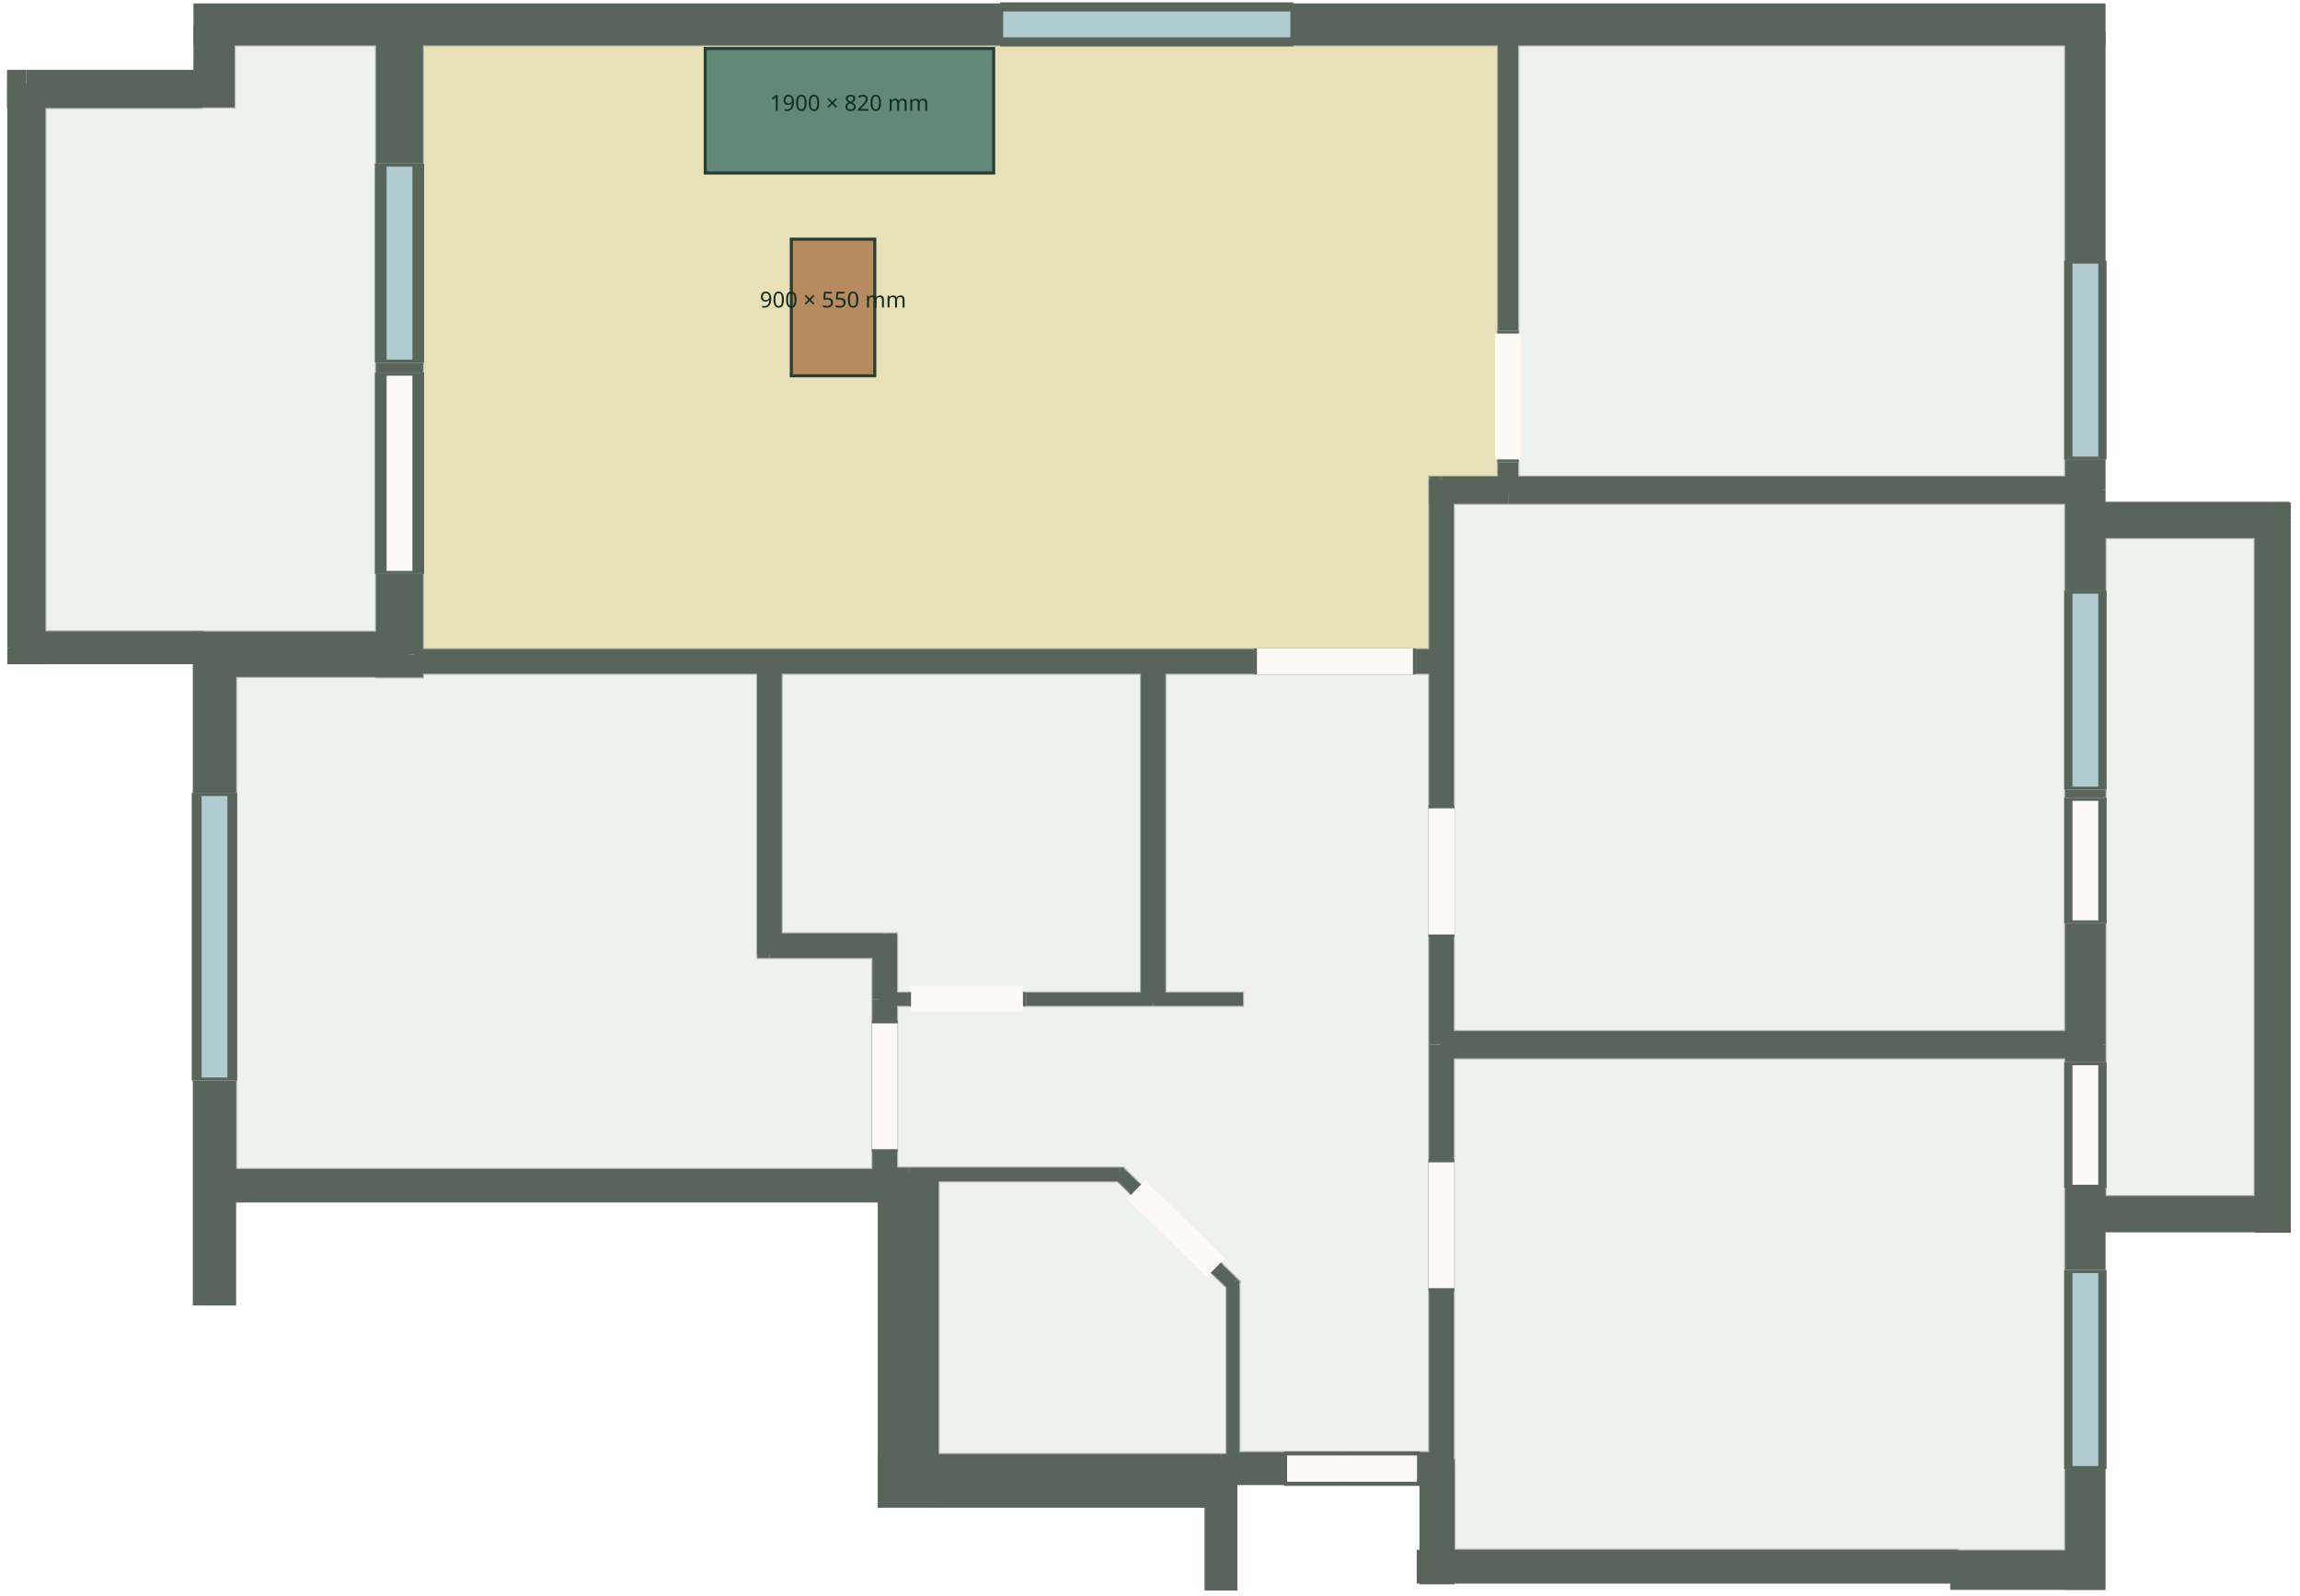
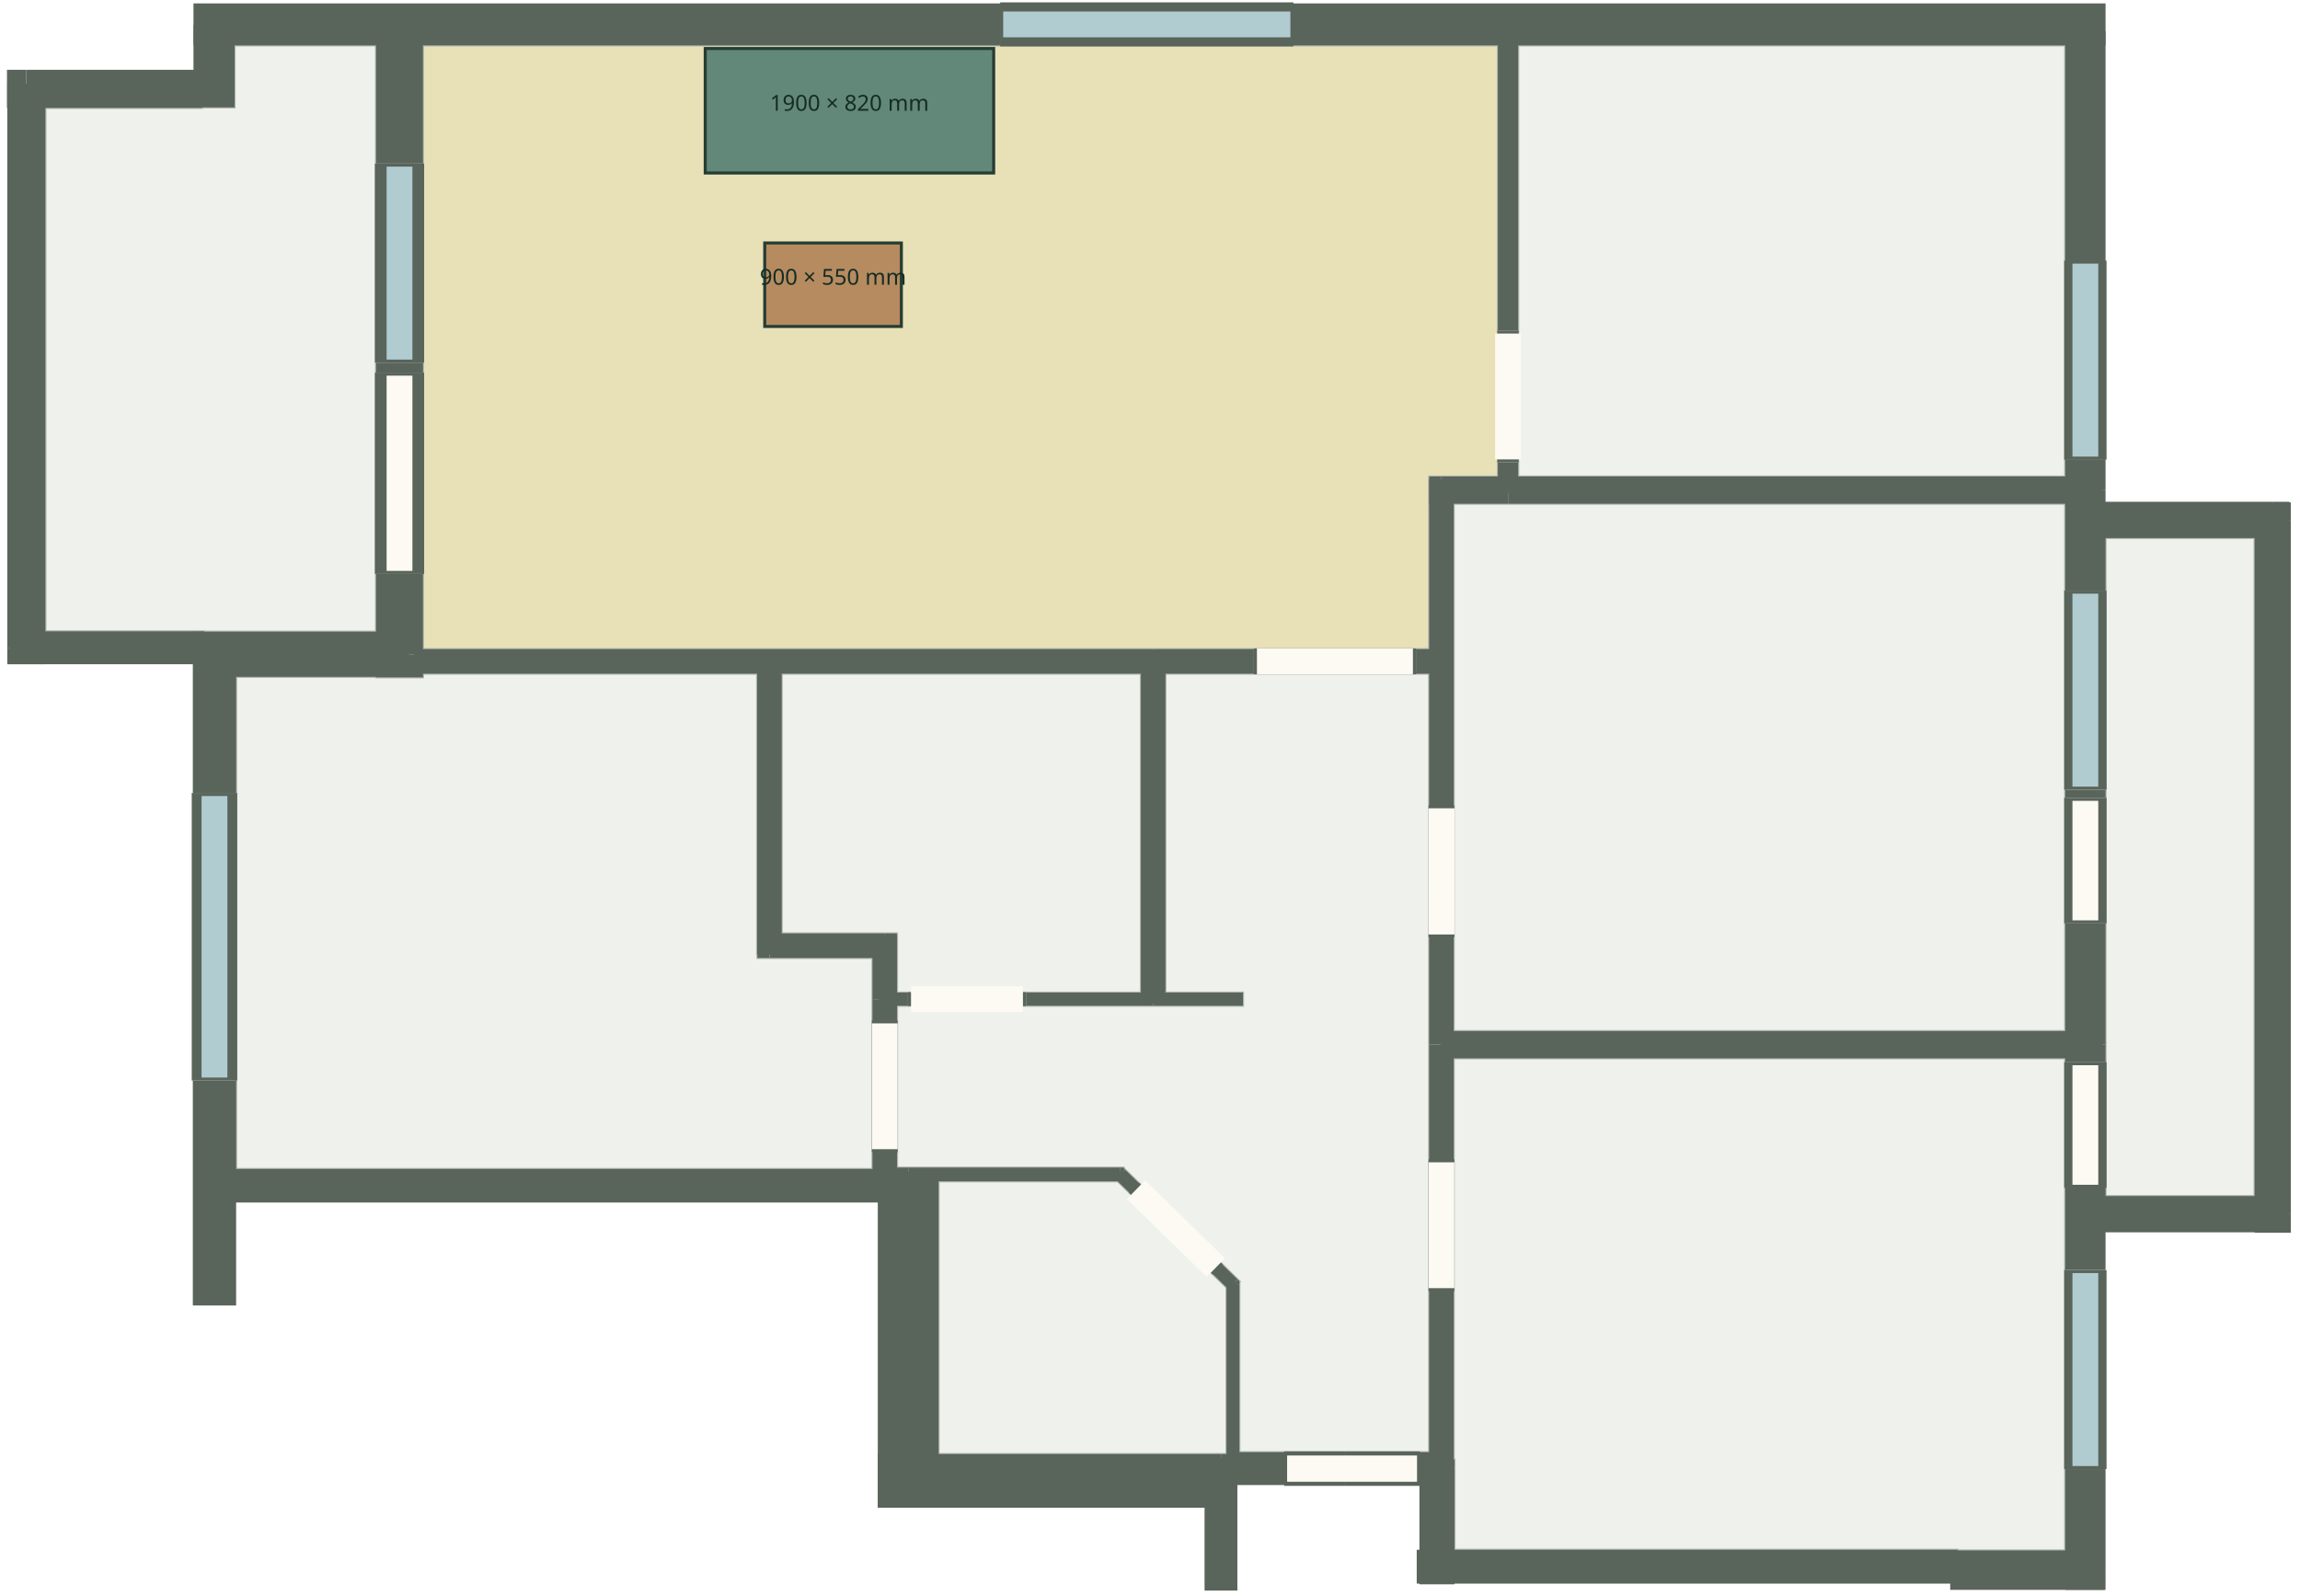
<svg xmlns="http://www.w3.org/2000/svg" viewBox="-300 -300 15149.368 10512.586" role="img">
  <polygon points="13301.821,3019.257 13301.821,6491.274 9276.152,6491.274 9276.152,3019.257" fill="#eff1ed" stroke="#b0b6af" stroke-width="12" />
  <polygon points="14549.368,7578.222 13569.510,7578.222 13569.510,3245.099 14549.368,3245.099" fill="#eff1ed" stroke="#b0b6af" stroke-width="12" />
  <polygon points="5883.060,9277.675 5883.060,7482.749 7061.578,7482.749 7777.575,8181.404 7777.575,9277.675" fill="#eff1ed" stroke="#b0b6af" stroke-width="12" />
  <polygon points="9565.025,0.000 9565.025,2837.936 9113.113,2837.936 9113.113,2858.157 9112.519,2858.157 9112.519,3975.179 2486.982,3975.179 2486.982,0.000" fill="#e8e1b7" stroke="#b0b6af" stroke-width="12" />
  <polygon points="4849.740,5847.929 4849.740,4138.812 7213.685,4138.812 7213.685,6237.742 5609.442,6237.742 5609.442,5858.074 5607.851,5858.074 5607.851,5847.930" fill="#eff1ed" stroke="#b0b6af" stroke-width="12" />
  <polygon points="13301.821,0.000 13301.821,2837.936 9700.667,2837.936 9700.667,0.000" fill="#eff1ed" stroke="#b0b6af" stroke-width="12" />
  <polygon points="9112.519,4138.812 9112.519,9265.344 7864.212,9265.344 7864.212,8144.938 7867.118,8141.959 7102.208,7395.575 7102.208,7390.701 5609.442,7390.701 5609.442,6326.084 7888.114,6326.084 7888.114,6237.742 7377.319,6237.742 7377.319,4138.812" fill="#eff1ed" stroke="#b0b6af" stroke-width="12" />
  <polygon points="1031.736,408.248 1246.031,408.248 1246.030,0.000 2175.926,0.000 2175.926,3860.115 1045.306,3860.115 1045.305,3858.147 0.000,3858.146 0.000,411.774 1031.736,411.774" fill="#eff1ed" stroke="#b0b6af" stroke-width="12" />
  <polygon points="2175.926,4159.558 2175.926,4162.943 2486.982,4162.943 2486.982,4138.812 4686.107,4138.812 4686.107,5988.402 4688.057,5988.402 4688.057,6011.563 5445.809,6011.563 5445.809,7399.860 1256.252,7399.860 1256.252,4159.558" fill="#eff1ed" stroke="#b0b6af" stroke-width="12" />
  <polygon points="9276.152,9314.179 9276.152,6672.595 13301.821,6672.595 13301.821,9912.586 12594.619,9912.586 12594.619,9908.185 9281.285,9908.185 9281.285,9314.179" fill="#eff1ed" stroke="#b0b6af" stroke-width="12" />
  <polyline points="14669.676,7820.823 14669.676,7698.531" fill="none" stroke="#59645b" stroke-width="238.617" />
  <polyline points="14669.676,7698.531 14669.676,3124.790" fill="none" stroke="#59645b" stroke-width="238.617" />
  <polyline points="14669.676,3124.790 14669.676,3010.051" fill="none" stroke="#59645b" stroke-width="238.617" />
  <polyline points="5606.851,5929.746 5527.625,5929.746" fill="none" stroke="#59645b" stroke-width="161.633" />
  <polyline points="5527.625,5929.746 4767.924,5929.746" fill="none" stroke="#59645b" stroke-width="161.633" />
  <polyline points="4767.924,5929.746 4689.057,5929.746" fill="none" stroke="#59645b" stroke-width="161.633" />
  <polyline points="7067.635,7425.249 7079.395,7436.725" fill="none" stroke="#59645b" stroke-width="88.767" />
  <polyline points="7079.395,7436.725 7381.767,7731.773" fill="none" stroke="#59645b" stroke-width="88.767" />
  <polyline points="7381.767,7731.773 7820.894,8160.264" fill="none" stroke="#59645b" stroke-width="88.767" />
  <polyline points="7820.894,8160.264 7834.707,8173.743" fill="none" stroke="#59645b" stroke-width="88.767" />
  <polyline points="1142.526,7511.229 5527.625,7511.229" fill="none" stroke="#59645b" stroke-width="220.739" />
  <polyline points="5527.625,7511.229 5555.520,7511.229" fill="none" stroke="#59645b" stroke-width="220.739" />
  <polyline points="13496.439,7698.531 14669.676,7698.531" fill="none" stroke="#59645b" stroke-width="238.617" />
  <polyline points="14669.676,7698.531 14764.797,7698.531" fill="none" stroke="#59645b" stroke-width="238.617" />
  <polyline points="5481.725,9455.402 5681.892,9455.402" fill="none" stroke="#59645b" stroke-width="353.454" />
  <polyline points="5681.892,9455.402 7742.137,9455.402" fill="none" stroke="#59645b" stroke-width="353.454" />
  <polyline points="7742.137,9455.402 7827.290,9455.402" fill="none" stroke="#59645b" stroke-width="353.454" />
  <polyline points="974.433,-139.276 6287.692,-139.276" fill="none" stroke="#59645b" stroke-width="276.552" />
  <polyline points="6287.692,-139.276 13568.568,-139.276" fill="none" stroke="#59645b" stroke-width="276.552" />
  <polyline points="5487.258,6281.913 5527.625,6281.913" fill="none" stroke="#59645b" stroke-width="86.342" />
  <polyline points="5527.625,6281.913 5680.496,6281.913" fill="none" stroke="#59645b" stroke-width="86.342" />
  <polyline points="5680.496,6281.913 6457.763,6281.913" fill="none" stroke="#59645b" stroke-width="90.659" />
  <polyline points="6457.763,6281.913 7295.502,6281.913" fill="none" stroke="#59645b" stroke-width="86.342" />
  <polyline points="7295.502,6281.913 7887.114,6281.913" fill="none" stroke="#59645b" stroke-width="86.342" />
  <polyline points="9194.336,9448.654 9194.336,6581.935" fill="none" stroke="#59645b" stroke-width="161.633" />
  <polyline points="9194.336,6581.935 9194.336,5523.155" fill="none" stroke="#59645b" stroke-width="161.633" />
  <polyline points="9194.336,5523.155 9194.336,2928.596" fill="none" stroke="#59645b" stroke-width="161.633" />
  <polyline points="9194.336,2928.596 9194.336,2859.157" fill="none" stroke="#59645b" stroke-width="161.633" />
  <polyline points="9164.810,10136.694 9164.810,10020.594" fill="none" stroke="#59645b" stroke-width="230.95" />
  <polyline points="9164.810,10020.594 9164.810,9374.524" fill="none" stroke="#59645b" stroke-width="230.95" />
  <polyline points="9164.810,9374.524 9164.810,9315.179" fill="none" stroke="#59645b" stroke-width="230.95" />
  <polyline points="13435.665,-94.483 13435.665,2727.796" fill="none" stroke="#59645b" stroke-width="265.689" />
  <polyline points="13435.665,2727.796 13435.665,2928.596" fill="none" stroke="#59645b" stroke-width="265.689" />
  <polyline points="13435.665,2928.596 13435.665,3590.754" fill="none" stroke="#59645b" stroke-width="265.689" />
  <polyline points="13435.665,3590.754 13435.665,4901.911" fill="none" stroke="#59645b" stroke-width="278.973" />
  <polyline points="13435.665,4901.911 13435.665,4955.496" fill="none" stroke="#59645b" stroke-width="265.689" />
  <polyline points="13435.665,4955.496 13435.665,5782.942" fill="none" stroke="#59645b" stroke-width="278.973" />
  <polyline points="13435.665,5782.942 13435.665,6581.935" fill="none" stroke="#59645b" stroke-width="265.689" />
  <polyline points="13435.665,6581.935 13435.665,6697.217" fill="none" stroke="#59645b" stroke-width="265.689" />
  <polyline points="13435.665,6697.217 13435.665,8066.415" fill="none" stroke="#59645b" stroke-width="265.689" />
  <polyline points="13435.665,8066.415 13435.665,9377.572" fill="none" stroke="#59645b" stroke-width="278.973" />
  <polyline points="13435.665,9377.572 13435.665,10043.397" fill="none" stroke="#59645b" stroke-width="265.689" />
  <polyline points="13435.665,10043.397 13435.665,10173.209" fill="none" stroke="#59645b" stroke-width="265.689" />
  <polyline points="9031.523,10020.594 9164.810,10020.594" fill="none" stroke="#59645b" stroke-width="222.818" />
  <polyline points="9164.810,10020.594 12593.619,10020.594" fill="none" stroke="#59645b" stroke-width="222.818" />
  <polyline points="13561.315,10043.397 13435.665,10043.397" fill="none" stroke="#59645b" stroke-width="259.623" />
  <polyline points="13435.665,10043.397 12545.290,10043.397" fill="none" stroke="#59645b" stroke-width="259.623" />
  <polyline points="5527.625,7616.464 5527.625,7511.229" fill="none" stroke="#59645b" stroke-width="161.633" />
  <polyline points="5527.625,7511.229 5527.625,6421.387" fill="none" stroke="#59645b" stroke-width="161.633" />
  <polyline points="5527.625,6421.387 5527.625,6281.913" fill="none" stroke="#59645b" stroke-width="161.633" />
  <polyline points="5527.625,6281.913 5527.625,5929.746" fill="none" stroke="#59645b" stroke-width="161.633" />
  <polyline points="5527.625,5929.746 5527.625,5859.074" fill="none" stroke="#59645b" stroke-width="161.633" />
  <polyline points="7295.502,6311.851 7295.502,6281.913" fill="none" stroke="#59645b" stroke-width="161.633" />
  <polyline points="7295.502,6281.913 7295.502,4056.996" fill="none" stroke="#59645b" stroke-width="161.633" />
  <polyline points="7295.502,4056.996 7295.502,3981.373" fill="none" stroke="#59645b" stroke-width="161.633" />
  <polyline points="13551.036,6581.935 13435.665,6581.935" fill="none" stroke="#59645b" stroke-width="179.321" />
  <polyline points="13435.665,6581.935 9194.336,6581.935" fill="none" stroke="#59645b" stroke-width="179.321" />
  <polyline points="9194.336,6581.935 9187.967,6581.935" fill="none" stroke="#59645b" stroke-width="179.321" />
  <polyline points="-126.487,4075.582 -126.487,3967.364" fill="none" stroke="#59645b" stroke-width="250.975" />
  <polyline points="-126.487,3967.364 -126.487,285.287" fill="none" stroke="#59645b" stroke-width="250.975" />
  <polyline points="-126.487,285.287 -126.487,251.407" fill="none" stroke="#59645b" stroke-width="250.975" />
  <polyline points="7820.894,9338.667 7820.894,8160.264" fill="none" stroke="#59645b" stroke-width="84.636" />
  <polyline points="7820.894,8160.264 7820.894,8144.904" fill="none" stroke="#59645b" stroke-width="84.636" />
  <polyline points="14779.453,3124.790 14669.676,3124.790" fill="none" stroke="#59645b" stroke-width="238.617" />
  <polyline points="14669.676,3124.790 13511.096,3124.790" fill="none" stroke="#59645b" stroke-width="238.617" />
  <polyline points="1112.674,4070.177 1112.674,4923.824" fill="none" stroke="#59645b" stroke-width="285.157" />
  <polyline points="1112.674,4923.824 1112.674,6818.235" fill="none" stroke="#59645b" stroke-width="299.415" />
  <polyline points="1112.674,6818.235 1112.674,8299.860" fill="none" stroke="#59645b" stroke-width="285.157" />
  <polyline points="4767.924,5987.402 4767.924,5929.746" fill="none" stroke="#59645b" stroke-width="161.633" />
  <polyline points="4767.924,5929.746 4767.924,4092.763" fill="none" stroke="#59645b" stroke-width="161.633" />
  <polyline points="9192.045,4056.996 9026.413,4056.996" fill="none" stroke="#59645b" stroke-width="161.633" />
  <polyline points="9026.413,4056.996 7958.989,4056.996" fill="none" stroke="#59645b" stroke-width="169.715" />
  <polyline points="7958.989,4056.996 7295.502,4056.996" fill="none" stroke="#59645b" stroke-width="161.633" />
  <polyline points="7295.502,4056.996 2425.989,4056.996" fill="none" stroke="#59645b" stroke-width="161.633" />
  <polyline points="1109.696,407.248 1109.696,-134.632" fill="none" stroke="#59645b" stroke-width="270.668" />
  <polyline points="972.785,4009.837 2331.454,4009.837" fill="none" stroke="#59645b" stroke-width="297.443" />
  <polyline points="2331.454,4009.837 2393.966,4009.837" fill="none" stroke="#59645b" stroke-width="297.443" />
  <polyline points="2331.454,4161.943 2331.454,4009.837" fill="none" stroke="#59645b" stroke-width="309.056" />
  <polyline points="2331.454,4009.837 2331.454,3480.763" fill="none" stroke="#59645b" stroke-width="309.056" />
  <polyline points="2331.454,3480.763 2331.454,2154.651" fill="none" stroke="#59645b" stroke-width="324.509" />
  <polyline points="2331.454,2154.651 2331.454,2088.830" fill="none" stroke="#59645b" stroke-width="309.056" />
  <polyline points="2331.454,2088.830 2331.454,777.673" fill="none" stroke="#59645b" stroke-width="324.509" />
  <polyline points="2331.454,777.673 2331.454,-126.403" fill="none" stroke="#59645b" stroke-width="309.056" />
  <polyline points="-238.934,3967.364 -126.487,3967.364" fill="none" stroke="#59645b" stroke-width="216.435" />
  <polyline points="-126.487,3967.364 1044.306,3967.364" fill="none" stroke="#59645b" stroke-width="216.435" />
  <polyline points="9632.846,-88.660 9632.846,1877.239" fill="none" stroke="#59645b" stroke-width="133.642" />
  <polyline points="9632.846,1877.239 9632.846,2746.219" fill="none" stroke="#59645b" stroke-width="140.324" />
  <polyline points="9632.846,2746.219 9632.846,2928.596" fill="none" stroke="#59645b" stroke-width="133.642" />
  <polyline points="9632.846,2928.596 9632.846,2945.779" fill="none" stroke="#59645b" stroke-width="133.642" />
  <polyline points="13549.809,2928.596 13435.665,2928.596" fill="none" stroke="#59645b" stroke-width="179.321" />
  <polyline points="13435.665,2928.596 9632.846,2928.596" fill="none" stroke="#59645b" stroke-width="179.321" />
  <polyline points="9632.846,2928.596 9194.336,2928.596" fill="none" stroke="#59645b" stroke-width="179.321" />
  <polyline points="9194.336,2928.596 9114.113,2928.596" fill="none" stroke="#59645b" stroke-width="179.321" />
  <polyline points="7742.137,9305.860 7742.137,9455.402" fill="none" stroke="#59645b" stroke-width="216.128" />
  <polyline points="7742.137,9455.402 7742.137,10177.675" fill="none" stroke="#59645b" stroke-width="216.128" />
  <polyline points="5681.892,7420.163 5681.892,7436.725" fill="none" stroke="#59645b" stroke-width="400.335" />
  <polyline points="5681.892,7436.725 5681.892,9455.402" fill="none" stroke="#59645b" stroke-width="400.335" />
  <polyline points="5681.892,9455.402 5681.892,9632.129" fill="none" stroke="#59645b" stroke-width="400.335" />
  <polyline points="9185.267,9374.524 9164.810,9374.524" fill="none" stroke="#59645b" stroke-width="216.359" />
  <polyline points="9164.810,9374.524 8558.416,9374.524" fill="none" stroke="#59645b" stroke-width="216.359" />
  <polyline points="8558.416,9374.524 7782.915,9374.524" fill="none" stroke="#59645b" stroke-width="216.359" />
  <polyline points="7101.208,7436.725 7079.395,7436.725" fill="none" stroke="#59645b" stroke-width="90.048" />
  <polyline points="7079.395,7436.725 5681.892,7436.725" fill="none" stroke="#59645b" stroke-width="90.048" />
  <polyline points="5681.892,7436.725 5561.687,7436.725" fill="none" stroke="#59645b" stroke-width="90.048" />
  <polyline points="-254.032,285.287 -126.487,285.287" fill="none" stroke="#59645b" stroke-width="250.975" />
  <polyline points="-126.487,285.287 1030.736,285.287" fill="none" stroke="#59645b" stroke-width="250.975" />
  <polyline points="9052.873,9374.524 8558.416,9374.524" fill="none" stroke="#59645b" stroke-width="227.177" />
  <polyline points="8558.416,9374.524 8158.738,9374.524" fill="none" stroke="#59645b" stroke-width="227.177" />
  <polyline points="9194.336,8205.732 9194.336,7336.752" fill="none" stroke="#59645b" stroke-width="169.715" />
  <polyline points="5527.625,6421.387 5527.625,7290.367" fill="none" stroke="#59645b" stroke-width="169.715" />
  <polyline points="7721.899,8063.667 7381.767,7731.773" fill="none" stroke="#59645b" stroke-width="93.206" />
  <polyline points="7381.767,7731.773 7168.650,7523.818" fill="none" stroke="#59645b" stroke-width="93.206" />
  <polyline points="9194.336,5005.486 9194.336,5523.155" fill="none" stroke="#59645b" stroke-width="169.715" />
  <polyline points="9194.336,5523.155 9194.336,5874.466" fill="none" stroke="#59645b" stroke-width="169.715" />
  <polyline points="8219.432,-139.276 6287.692,-139.276" fill="none" stroke="#59645b" stroke-width="290.38" />
  <polyline points="13435.665,6697.217 13435.666,7524.663" fill="none" stroke="#59645b" stroke-width="278.973" />
  <polyline points="13435.666,1416.639 13435.665,2727.796" fill="none" stroke="#59645b" stroke-width="278.973" />
  <polyline points="2331.454,2068.830 2331.454,797.673" stroke="#b0ccd0" stroke-width="170" />
  <polyline points="9632.846,1897.239 9632.846,2726.219" stroke="#fcfaf2" stroke-width="170" />
  <polyline points="9006.413,4056.996 7978.989,4056.996" stroke="#fcfaf2" stroke-width="170" />
  <polyline points="6437.763,6281.913 5700.496,6281.913" stroke="#fcfaf2" stroke-width="170" />
  <polyline points="9032.873,9374.524 8178.738,9374.524" stroke="#fcfaf2" stroke-width="170" />
  <polyline points="9032.873,9374.524 8178.738,9374.524" stroke="#fcfaf2" stroke-width="170" />
  <polyline points="13435.665,4975.496 13435.665,5762.942" stroke="#fcfaf2" stroke-width="170" />
  <polyline points="9194.336,8185.732 9194.336,7356.752" stroke="#fcfaf2" stroke-width="170" />
  <polyline points="13435.665,3610.754 13435.665,4881.911" stroke="#b0ccd0" stroke-width="170" />
  <polyline points="1112.674,4943.824 1112.674,6798.235" stroke="#b0ccd0" stroke-width="170" />
  <polyline points="5527.625,6441.387 5527.625,7270.367" stroke="#fcfaf2" stroke-width="170" />
  <polyline points="7707.584,8049.699 7182.965,7537.786" stroke="#fcfaf2" stroke-width="170" />
  <polyline points="7707.584,8049.699 7182.965,7537.786" stroke="#fcfaf2" stroke-width="170" />
  <polyline points="9194.336,5025.486 9194.336,5854.466" stroke="#fcfaf2" stroke-width="170" />
  <polyline points="9194.336,5025.486 9194.336,5854.466" stroke="#fcfaf2" stroke-width="170" />
  <polyline points="8199.432,-139.276 6307.692,-139.276" stroke="#b0ccd0" stroke-width="170" />
  <polyline points="2331.454,3460.763 2331.454,2174.651" stroke="#fcfaf2" stroke-width="170" />
  <polyline points="13435.665,8086.415 13435.665,9357.572" stroke="#b0ccd0" stroke-width="170" />
  <polyline points="13435.666,6717.217 13435.666,7504.662" stroke="#fcfaf2" stroke-width="170" />
  <polyline points="13435.666,1436.639 13435.666,2707.796" stroke="#b0ccd0" stroke-width="170" />
  <polygon points="4345.000,19.586 6245.000,19.586 6245.000,839.586 4345.000,839.586" fill="#628879" stroke="#263d34" stroke-width="20" />
  <text x="5295" y="429.586" text-anchor="middle" font-family="sans-serif" font-size="145" fill="#152c23">1900 × 820 mm</text>
-   <polygon points="4912.000,2175.586 4912.000,1275.586 5462.000,1275.586 5462.000,2175.586" fill="#b68b60" stroke="#263d34" stroke-width="20" />
-   <text x="5187" y="1725.586" text-anchor="middle" font-family="sans-serif" font-size="145" fill="#152c23">900 × 550 mm</text>
+   <polygon points="4737.000,1300.586 5637.000,1300.586 5637.000,1850.586 4737.000,1850.586" fill="#b68b60" stroke="#263d34" stroke-width="20" />
+   <text x="5187" y="1575.586" text-anchor="middle" font-family="sans-serif" font-size="145" fill="#152c23">900 × 550 mm</text>
</svg>
